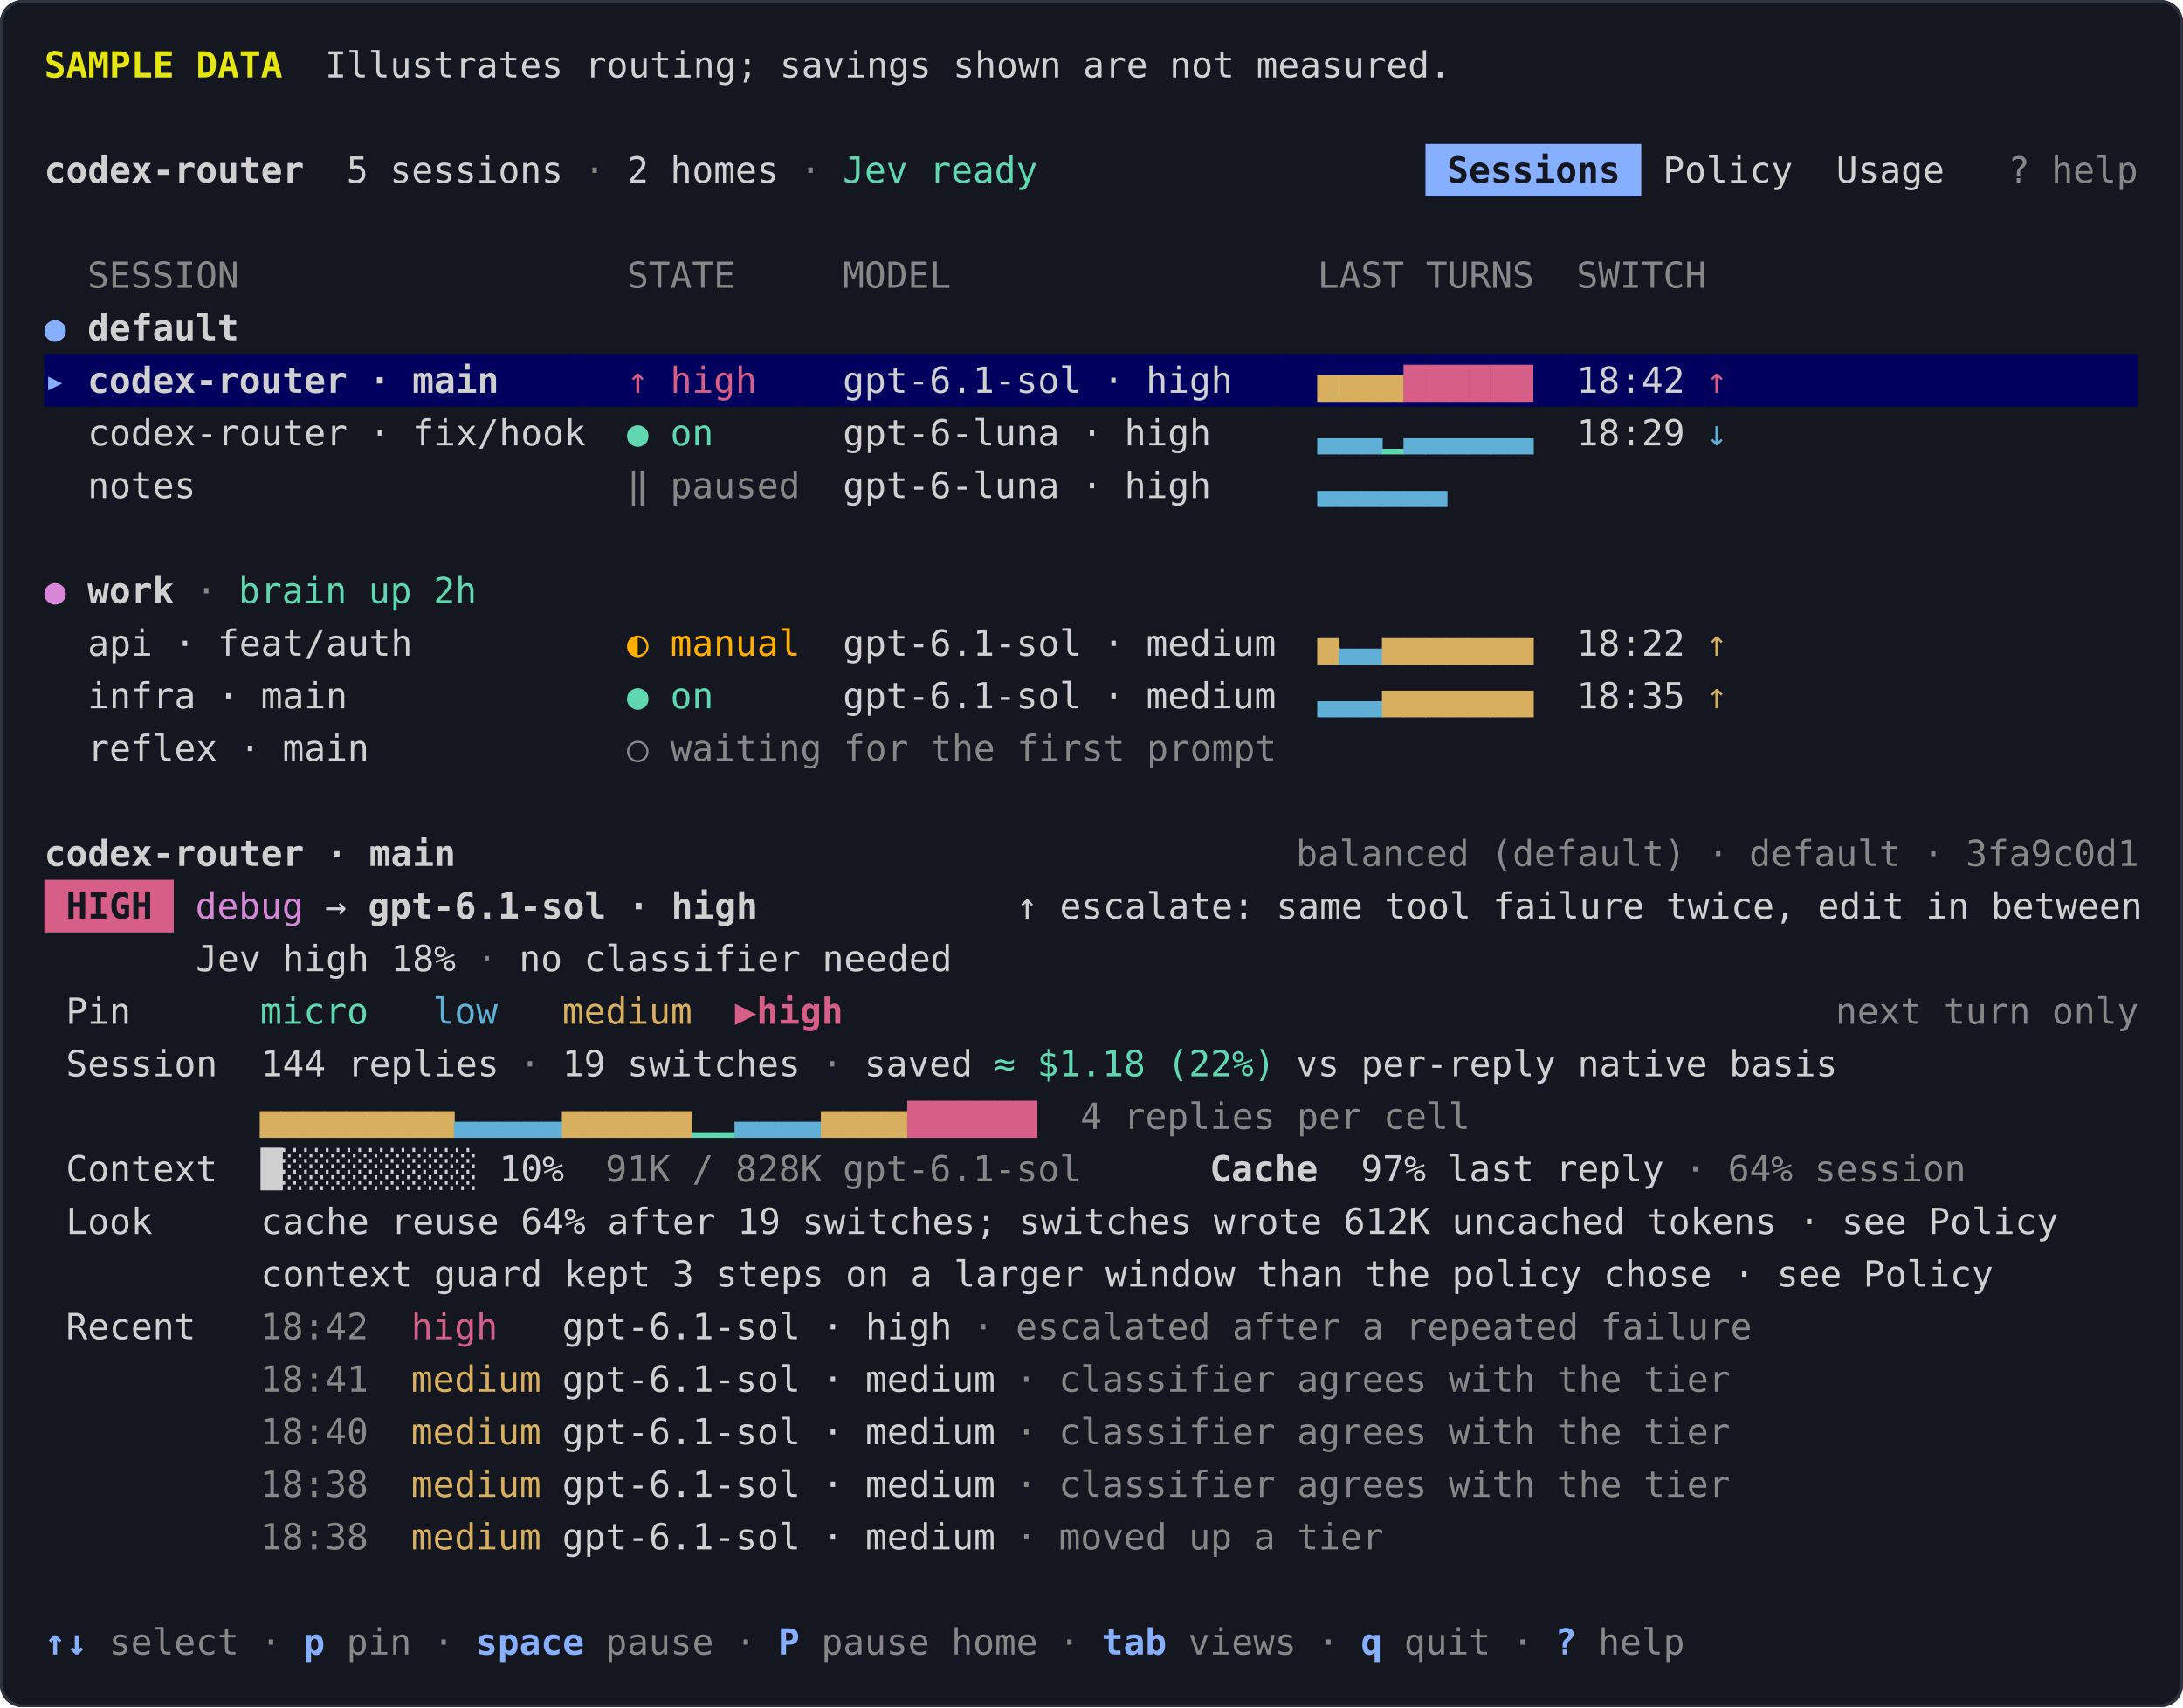
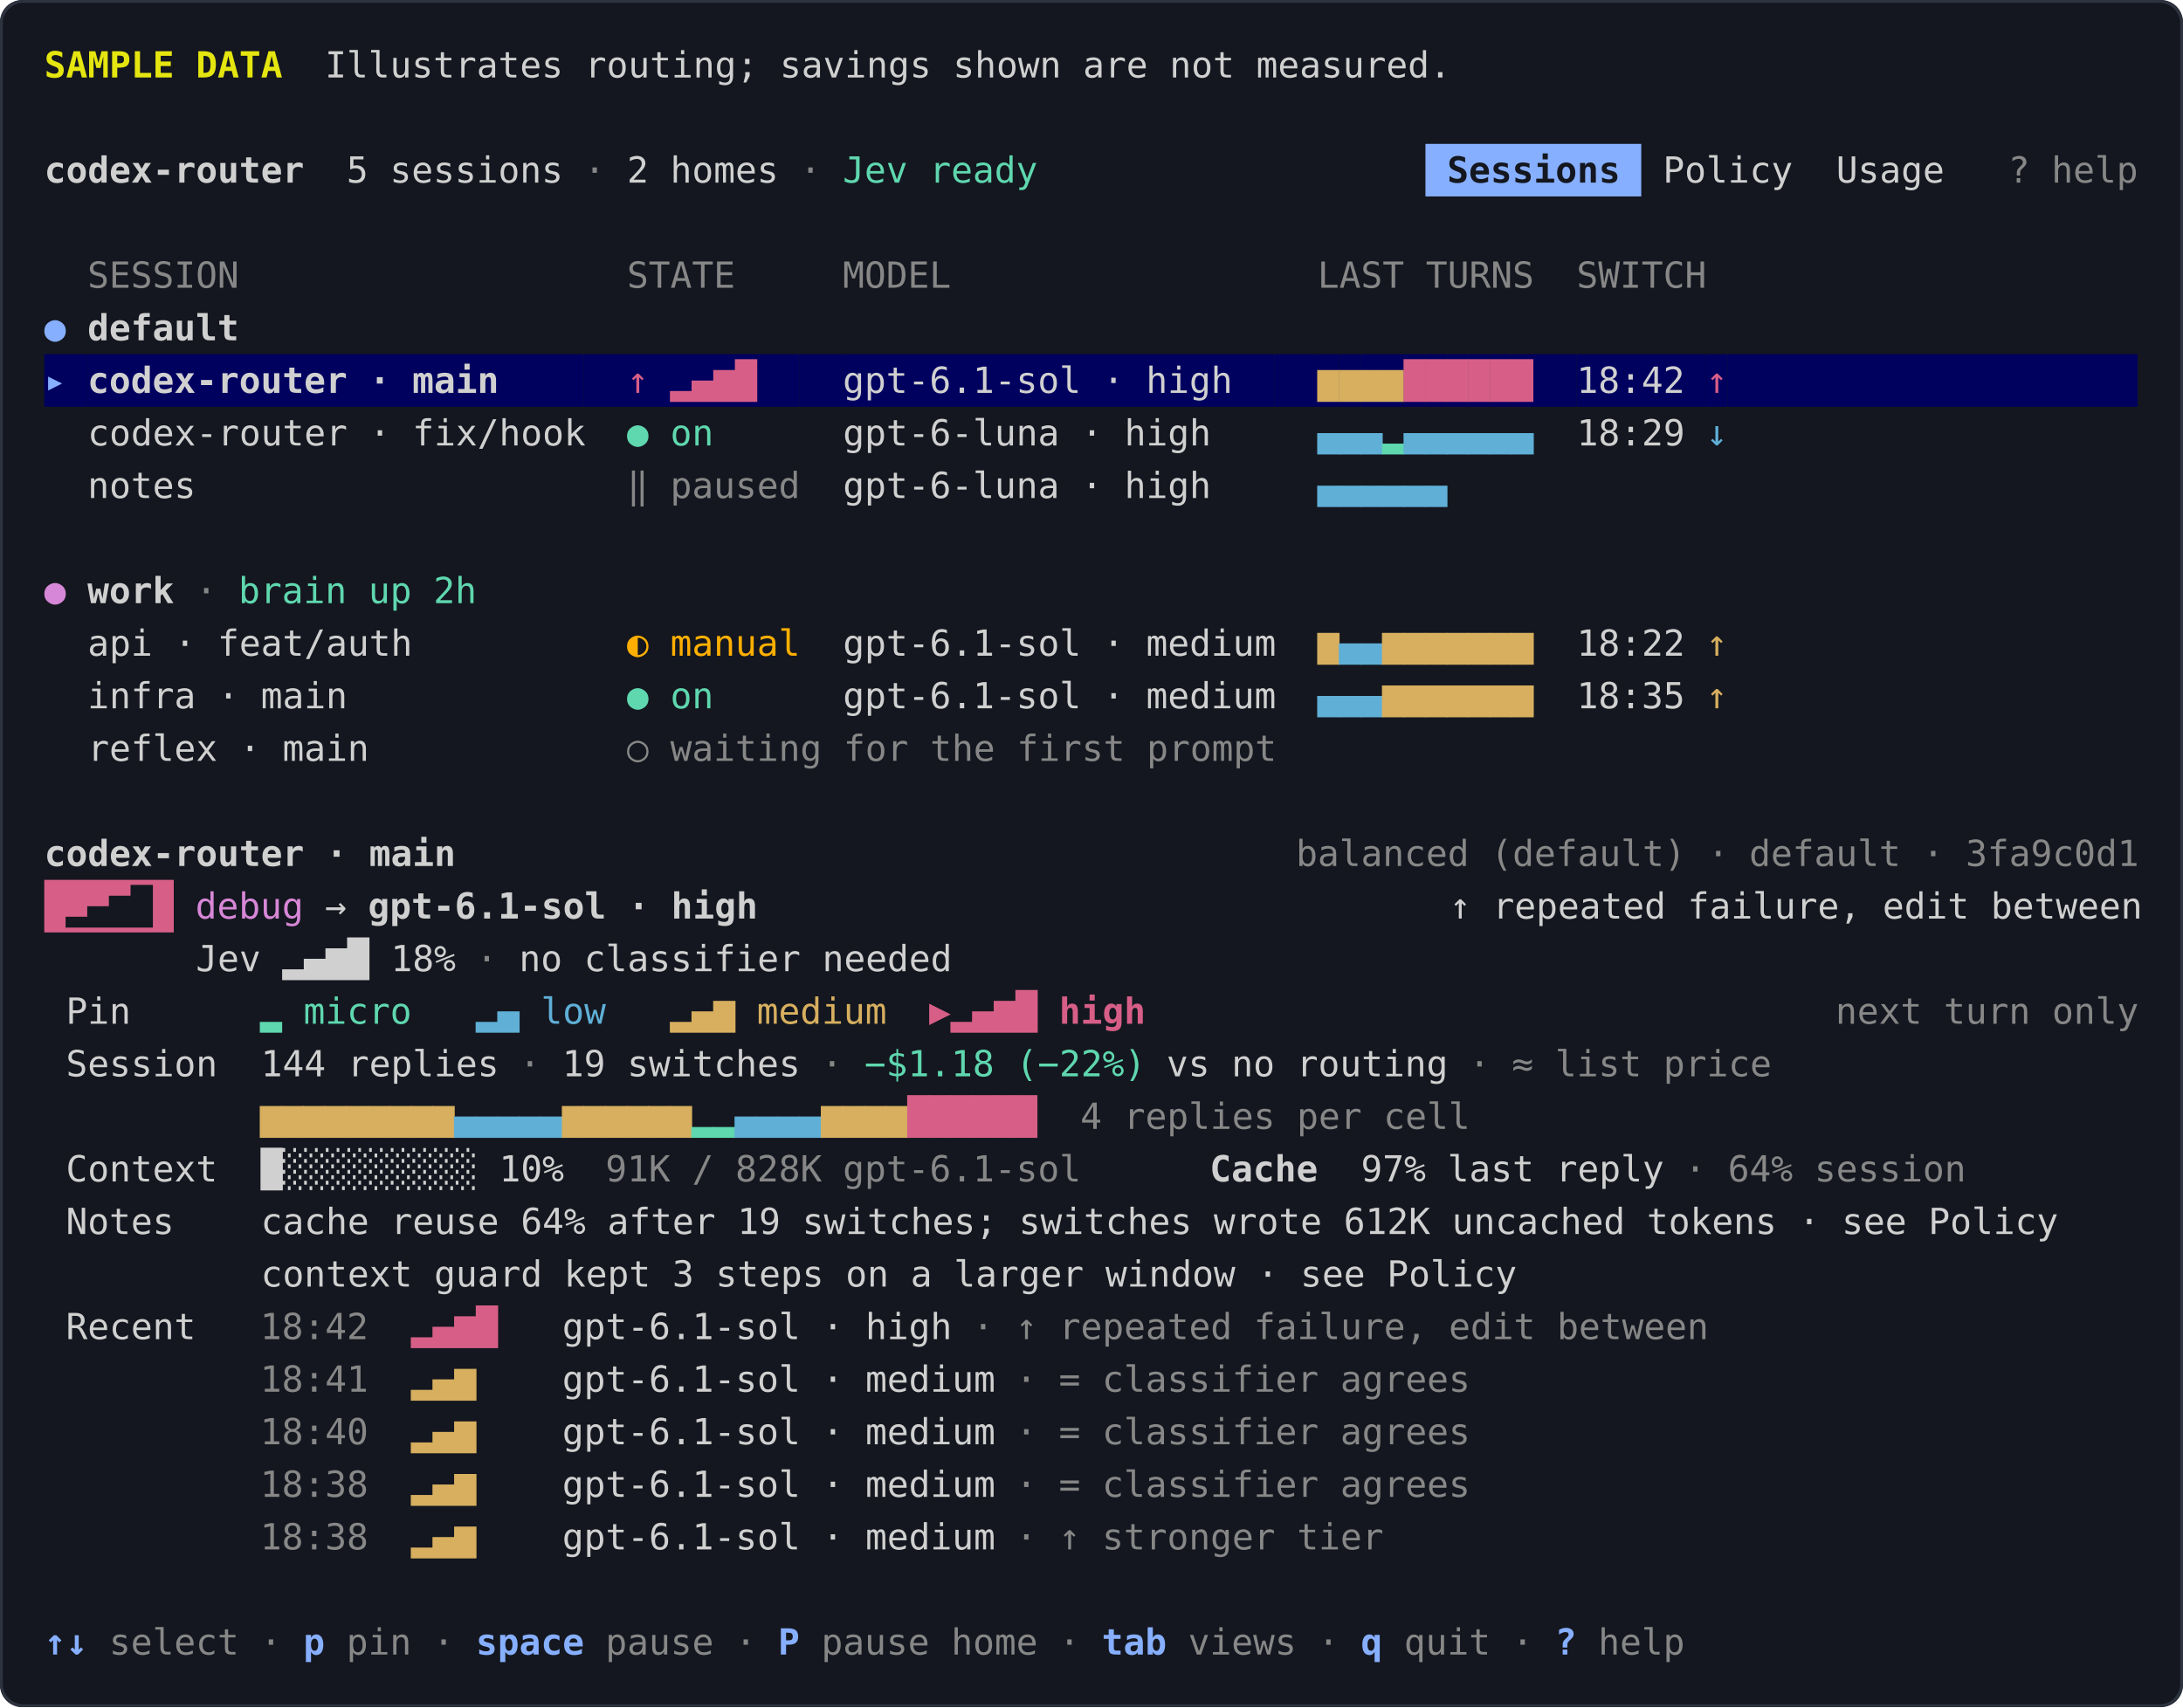
<svg xmlns="http://www.w3.org/2000/svg" viewBox="0 0 789 617" width="789" height="617" role="img" aria-labelledby="title desc">
  <style>text { font-family: ui-monospace, SFMono-Regular, Menlo, Consolas, 'DejaVu Sans Mono', monospace; font-size: 13px; }</style>
  <rect width="789" height="617" rx="8" fill="#14171f" />
  <rect x="0.5" y="0.5" width="788" height="616" rx="8" fill="none" stroke="#2e3340" />
  <text x="16.0" y="28.0" fill="#e5e510" font-weight="700" xml:space="preserve">SAMPLE DATA</text>
  <text x="101.8" y="28.0" fill="#d0d0d0" xml:space="preserve">  Illustrates routing; savings shown are not measured.</text>
  <text x="16.0" y="66.0" fill="#d0d0d0" font-weight="700" xml:space="preserve">codex-router</text>
  <text x="109.6" y="66.0" fill="#d0d0d0" xml:space="preserve">  5 sessions</text>
  <text x="203.2" y="66.0" fill="#878787" xml:space="preserve"> · </text>
  <text x="226.6" y="66.0" fill="#d0d0d0" xml:space="preserve">2 homes</text>
  <text x="281.2" y="66.0" fill="#878787" xml:space="preserve"> · </text>
  <text x="304.6" y="66.0" fill="#5fd7af" xml:space="preserve">Jev ready</text>
  <rect x="515.2" y="52.0" width="78.0" height="19" fill="#87afff" />
  <text x="515.2" y="66.0" fill="#14171f" font-weight="700" xml:space="preserve"> Sessions </text>
  <text x="593.2" y="66.0" fill="#d0d0d0" xml:space="preserve"> Policy  Usage   </text>
  <text x="725.8" y="66.0" fill="#878787" xml:space="preserve">? help</text>
  <text x="31.6" y="104.0" fill="#878787" xml:space="preserve">SESSION                </text>
  <text x="226.6" y="104.0" fill="#878787" xml:space="preserve">STATE   </text>
  <text x="304.6" y="104.0" fill="#878787" xml:space="preserve">MODEL               </text>
  <text x="476.2" y="104.0" fill="#878787" xml:space="preserve">LAST TURNS</text>
  <text x="569.8" y="104.0" fill="#878787" xml:space="preserve">SWITCH</text>
  <text x="16.0" y="123.0" fill="#87afff" xml:space="preserve">● </text>
  <text x="31.6" y="123.0" fill="#d0d0d0" font-weight="700" xml:space="preserve">default</text>
  <rect x="16.0" y="128.0" width="15.6" height="19" fill="#00005f" />
  <text x="16.0" y="142.0" fill="#87afff" font-weight="700" xml:space="preserve">▸ </text>
  <rect x="31.6" y="128.0" width="179.4" height="19" fill="#00005f" />
  <text x="31.6" y="142.0" fill="#d0d0d0" font-weight="700" xml:space="preserve">codex-router · main    </text>
  <rect x="211.0" y="128.0" width="15.6" height="19" fill="#00005f" />
  <rect x="226.6" y="128.0" width="62.4" height="19" fill="#00005f" />
-   <text x="226.6" y="142.0" fill="#d75f87" xml:space="preserve">↑ high  </text>
+   <text x="226.6" y="142.0" fill="#d75f87" xml:space="preserve">↑ ▂▄▆█  </text>
  <rect x="289.0" y="128.0" width="15.6" height="19" fill="#00005f" />
  <rect x="304.6" y="128.0" width="156.0" height="19" fill="#00005f" />
  <text x="304.6" y="142.0" fill="#d0d0d0" xml:space="preserve">gpt-6.1-sol · high  </text>
  <rect x="460.6" y="128.0" width="15.6" height="19" fill="#00005f" />
  <rect x="476.2" y="128.0" width="7.8" height="19" fill="#00005f" />
-   <text x="476.2" y="142.0" fill="#d7af5f" xml:space="preserve">▅</text>
+   <text x="476.2" y="142.0" fill="#d7af5f" xml:space="preserve">▆</text>
  <rect x="484.0" y="128.0" width="7.8" height="19" fill="#00005f" />
-   <text x="484.0" y="142.0" fill="#d7af5f" xml:space="preserve">▅</text>
+   <text x="484.0" y="142.0" fill="#d7af5f" xml:space="preserve">▆</text>
  <rect x="491.8" y="128.0" width="7.8" height="19" fill="#00005f" />
-   <text x="491.8" y="142.0" fill="#d7af5f" xml:space="preserve">▅</text>
+   <text x="491.8" y="142.0" fill="#d7af5f" xml:space="preserve">▆</text>
  <rect x="499.6" y="128.0" width="7.8" height="19" fill="#00005f" />
-   <text x="499.6" y="142.0" fill="#d7af5f" xml:space="preserve">▅</text>
+   <text x="499.6" y="142.0" fill="#d7af5f" xml:space="preserve">▆</text>
  <rect x="507.4" y="128.0" width="7.8" height="19" fill="#00005f" />
-   <text x="507.4" y="142.0" fill="#d75f87" xml:space="preserve">▇</text>
+   <text x="507.4" y="142.0" fill="#d75f87" xml:space="preserve">█</text>
  <rect x="515.2" y="128.0" width="7.8" height="19" fill="#00005f" />
-   <text x="515.2" y="142.0" fill="#d75f87" xml:space="preserve">▇</text>
+   <text x="515.2" y="142.0" fill="#d75f87" xml:space="preserve">█</text>
  <rect x="523.0" y="128.0" width="7.8" height="19" fill="#00005f" />
-   <text x="523.0" y="142.0" fill="#d75f87" xml:space="preserve">▇</text>
+   <text x="523.0" y="142.0" fill="#d75f87" xml:space="preserve">█</text>
  <rect x="530.8" y="128.0" width="7.8" height="19" fill="#00005f" />
-   <text x="530.8" y="142.0" fill="#d75f87" xml:space="preserve">▇</text>
+   <text x="530.8" y="142.0" fill="#d75f87" xml:space="preserve">█</text>
  <rect x="538.6" y="128.0" width="7.8" height="19" fill="#00005f" />
-   <text x="538.6" y="142.0" fill="#d75f87" xml:space="preserve">▇</text>
+   <text x="538.6" y="142.0" fill="#d75f87" xml:space="preserve">█</text>
  <rect x="546.4" y="128.0" width="7.8" height="19" fill="#00005f" />
-   <text x="546.4" y="142.0" fill="#d75f87" xml:space="preserve">▇</text>
+   <text x="546.4" y="142.0" fill="#d75f87" xml:space="preserve">█</text>
  <rect x="554.2" y="128.0" width="15.6" height="19" fill="#00005f" />
  <rect x="569.8" y="128.0" width="46.8" height="19" fill="#00005f" />
  <text x="569.8" y="142.0" fill="#d0d0d0" xml:space="preserve">18:42 </text>
  <rect x="616.6" y="128.0" width="7.8" height="19" fill="#00005f" />
  <text x="616.6" y="142.0" fill="#d75f87" xml:space="preserve">↑</text>
  <rect x="624.4" y="128.0" width="148.2" height="19" fill="#00005f" />
  <text x="16.0" y="161.0" fill="#d0d0d0" xml:space="preserve">  codex-router · fix/hook  </text>
  <text x="226.6" y="161.0" fill="#5fd7af" xml:space="preserve">● on    </text>
  <text x="289.0" y="161.0" fill="#d0d0d0" xml:space="preserve">  gpt-6-luna · high     </text>
-   <text x="476.2" y="161.0" fill="#5fafd7" xml:space="preserve">▃</text>
-   <text x="484.0" y="161.0" fill="#5fafd7" xml:space="preserve">▃</text>
-   <text x="491.8" y="161.0" fill="#5fafd7" xml:space="preserve">▃</text>
-   <text x="499.6" y="161.0" fill="#5fd7af" xml:space="preserve">▁</text>
-   <text x="507.4" y="161.0" fill="#5fafd7" xml:space="preserve">▃</text>
-   <text x="515.2" y="161.0" fill="#5fafd7" xml:space="preserve">▃</text>
-   <text x="523.0" y="161.0" fill="#5fafd7" xml:space="preserve">▃</text>
-   <text x="530.8" y="161.0" fill="#5fafd7" xml:space="preserve">▃</text>
-   <text x="538.6" y="161.0" fill="#5fafd7" xml:space="preserve">▃</text>
-   <text x="546.4" y="161.0" fill="#5fafd7" xml:space="preserve">▃</text>
+   <text x="476.2" y="161.0" fill="#5fafd7" xml:space="preserve">▄</text>
+   <text x="484.0" y="161.0" fill="#5fafd7" xml:space="preserve">▄</text>
+   <text x="491.8" y="161.0" fill="#5fafd7" xml:space="preserve">▄</text>
+   <text x="499.6" y="161.0" fill="#5fd7af" xml:space="preserve">▂</text>
+   <text x="507.4" y="161.0" fill="#5fafd7" xml:space="preserve">▄</text>
+   <text x="515.2" y="161.0" fill="#5fafd7" xml:space="preserve">▄</text>
+   <text x="523.0" y="161.0" fill="#5fafd7" xml:space="preserve">▄</text>
+   <text x="530.8" y="161.0" fill="#5fafd7" xml:space="preserve">▄</text>
+   <text x="538.6" y="161.0" fill="#5fafd7" xml:space="preserve">▄</text>
+   <text x="546.4" y="161.0" fill="#5fafd7" xml:space="preserve">▄</text>
  <text x="554.2" y="161.0" fill="#d0d0d0" xml:space="preserve">  18:29 </text>
  <text x="616.6" y="161.0" fill="#5fafd7" xml:space="preserve">↓</text>
  <text x="16.0" y="180.0" fill="#d0d0d0" xml:space="preserve">  notes                    </text>
  <text x="226.6" y="180.0" fill="#878787" xml:space="preserve">‖ paused</text>
  <text x="289.0" y="180.0" fill="#d0d0d0" xml:space="preserve">  gpt-6-luna · high     </text>
-   <text x="476.2" y="180.0" fill="#5fafd7" xml:space="preserve">▃</text>
-   <text x="484.0" y="180.0" fill="#5fafd7" xml:space="preserve">▃</text>
-   <text x="491.8" y="180.0" fill="#5fafd7" xml:space="preserve">▃</text>
-   <text x="499.6" y="180.0" fill="#5fafd7" xml:space="preserve">▃</text>
-   <text x="507.4" y="180.0" fill="#5fafd7" xml:space="preserve">▃</text>
-   <text x="515.2" y="180.0" fill="#5fafd7" xml:space="preserve">▃</text>
+   <text x="476.2" y="180.0" fill="#5fafd7" xml:space="preserve">▄</text>
+   <text x="484.0" y="180.0" fill="#5fafd7" xml:space="preserve">▄</text>
+   <text x="491.8" y="180.0" fill="#5fafd7" xml:space="preserve">▄</text>
+   <text x="499.6" y="180.0" fill="#5fafd7" xml:space="preserve">▄</text>
+   <text x="507.4" y="180.0" fill="#5fafd7" xml:space="preserve">▄</text>
+   <text x="515.2" y="180.0" fill="#5fafd7" xml:space="preserve">▄</text>
  <text x="16.0" y="218.0" fill="#d787d7" xml:space="preserve">● </text>
  <text x="31.6" y="218.0" fill="#d0d0d0" font-weight="700" xml:space="preserve">work</text>
  <text x="62.8" y="218.0" fill="#878787" xml:space="preserve"> · </text>
  <text x="86.2" y="218.0" fill="#5fd7af" xml:space="preserve">brain up 2h</text>
  <text x="16.0" y="237.0" fill="#d0d0d0" xml:space="preserve">  api · feat/auth          </text>
  <text x="226.6" y="237.0" fill="#ffaf00" xml:space="preserve">◐ manual</text>
  <text x="289.0" y="237.0" fill="#d0d0d0" xml:space="preserve">  gpt-6.1-sol · medium  </text>
-   <text x="476.2" y="237.0" fill="#d7af5f" xml:space="preserve">▅</text>
-   <text x="484.0" y="237.0" fill="#5fafd7" xml:space="preserve">▃</text>
-   <text x="491.8" y="237.0" fill="#5fafd7" xml:space="preserve">▃</text>
-   <text x="499.6" y="237.0" fill="#d7af5f" xml:space="preserve">▅</text>
-   <text x="507.4" y="237.0" fill="#d7af5f" xml:space="preserve">▅</text>
-   <text x="515.2" y="237.0" fill="#d7af5f" xml:space="preserve">▅</text>
-   <text x="523.0" y="237.0" fill="#d7af5f" xml:space="preserve">▅</text>
-   <text x="530.8" y="237.0" fill="#d7af5f" xml:space="preserve">▅</text>
-   <text x="538.6" y="237.0" fill="#d7af5f" xml:space="preserve">▅</text>
-   <text x="546.4" y="237.0" fill="#d7af5f" xml:space="preserve">▅</text>
+   <text x="476.2" y="237.0" fill="#d7af5f" xml:space="preserve">▆</text>
+   <text x="484.0" y="237.0" fill="#5fafd7" xml:space="preserve">▄</text>
+   <text x="491.8" y="237.0" fill="#5fafd7" xml:space="preserve">▄</text>
+   <text x="499.6" y="237.0" fill="#d7af5f" xml:space="preserve">▆</text>
+   <text x="507.4" y="237.0" fill="#d7af5f" xml:space="preserve">▆</text>
+   <text x="515.2" y="237.0" fill="#d7af5f" xml:space="preserve">▆</text>
+   <text x="523.0" y="237.0" fill="#d7af5f" xml:space="preserve">▆</text>
+   <text x="530.8" y="237.0" fill="#d7af5f" xml:space="preserve">▆</text>
+   <text x="538.6" y="237.0" fill="#d7af5f" xml:space="preserve">▆</text>
+   <text x="546.4" y="237.0" fill="#d7af5f" xml:space="preserve">▆</text>
  <text x="554.2" y="237.0" fill="#d0d0d0" xml:space="preserve">  18:22 </text>
  <text x="616.6" y="237.0" fill="#d7af5f" xml:space="preserve">↑</text>
  <text x="16.0" y="256.0" fill="#d0d0d0" xml:space="preserve">  infra · main             </text>
  <text x="226.6" y="256.0" fill="#5fd7af" xml:space="preserve">● on    </text>
  <text x="289.0" y="256.0" fill="#d0d0d0" xml:space="preserve">  gpt-6.1-sol · medium  </text>
-   <text x="476.2" y="256.0" fill="#5fafd7" xml:space="preserve">▃</text>
-   <text x="484.0" y="256.0" fill="#5fafd7" xml:space="preserve">▃</text>
-   <text x="491.8" y="256.0" fill="#5fafd7" xml:space="preserve">▃</text>
-   <text x="499.6" y="256.0" fill="#d7af5f" xml:space="preserve">▅</text>
-   <text x="507.4" y="256.0" fill="#d7af5f" xml:space="preserve">▅</text>
-   <text x="515.2" y="256.0" fill="#d7af5f" xml:space="preserve">▅</text>
-   <text x="523.0" y="256.0" fill="#d7af5f" xml:space="preserve">▅</text>
-   <text x="530.8" y="256.0" fill="#d7af5f" xml:space="preserve">▅</text>
-   <text x="538.6" y="256.0" fill="#d7af5f" xml:space="preserve">▅</text>
-   <text x="546.4" y="256.0" fill="#d7af5f" xml:space="preserve">▅</text>
+   <text x="476.2" y="256.0" fill="#5fafd7" xml:space="preserve">▄</text>
+   <text x="484.0" y="256.0" fill="#5fafd7" xml:space="preserve">▄</text>
+   <text x="491.8" y="256.0" fill="#5fafd7" xml:space="preserve">▄</text>
+   <text x="499.6" y="256.0" fill="#d7af5f" xml:space="preserve">▆</text>
+   <text x="507.4" y="256.0" fill="#d7af5f" xml:space="preserve">▆</text>
+   <text x="515.2" y="256.0" fill="#d7af5f" xml:space="preserve">▆</text>
+   <text x="523.0" y="256.0" fill="#d7af5f" xml:space="preserve">▆</text>
+   <text x="530.8" y="256.0" fill="#d7af5f" xml:space="preserve">▆</text>
+   <text x="538.6" y="256.0" fill="#d7af5f" xml:space="preserve">▆</text>
+   <text x="546.4" y="256.0" fill="#d7af5f" xml:space="preserve">▆</text>
  <text x="554.2" y="256.0" fill="#d0d0d0" xml:space="preserve">  18:35 </text>
  <text x="616.6" y="256.0" fill="#d7af5f" xml:space="preserve">↑</text>
  <text x="16.0" y="275.0" fill="#d0d0d0" xml:space="preserve">  reflex · main            </text>
  <text x="226.6" y="275.0" fill="#878787" xml:space="preserve">○ waiting for the first prompt</text>
  <text x="16.0" y="313.0" fill="#d0d0d0" font-weight="700" xml:space="preserve">codex-router · main</text>
  <text x="468.4" y="313.0" fill="#878787" xml:space="preserve">balanced (default) · </text>
  <text x="632.2" y="313.0" fill="#878787" xml:space="preserve">default · 3fa9c0d1</text>
  <rect x="16.0" y="318.0" width="46.8" height="19" fill="#d75f87" />
-   <text x="16.0" y="332.0" fill="#14171f" font-weight="700" xml:space="preserve"> HIGH </text>
+   <text x="16.0" y="332.0" fill="#14171f" font-weight="700" xml:space="preserve"> ▂▄▆█ </text>
  <text x="70.6" y="332.0" fill="#d787d7" xml:space="preserve">debug</text>
  <text x="109.6" y="332.0" fill="#d0d0d0" xml:space="preserve"> → </text>
  <text x="133.0" y="332.0" fill="#d0d0d0" font-weight="700" xml:space="preserve">gpt-6.1-sol · high</text>
-   <text x="273.4" y="332.0" fill="#d0d0d0" xml:space="preserve">            ↑ escalate: same tool failure twice, edit in between</text>
-   <text x="16.0" y="351.0" fill="#d0d0d0" xml:space="preserve">       Jev high 18%</text>
+   <text x="273.4" y="332.0" fill="#d0d0d0" xml:space="preserve">                                ↑ repeated failure, edit between</text>
+   <text x="16.0" y="351.0" fill="#d0d0d0" xml:space="preserve">       Jev ▂▄▆█ 18%</text>
  <text x="164.2" y="351.0" fill="#878787" xml:space="preserve"> · </text>
  <text x="187.6" y="351.0" fill="#d0d0d0" xml:space="preserve">no classifier needed</text>
  <text x="16.0" y="370.0" fill="#d0d0d0" xml:space="preserve"> Pin     </text>
-   <text x="86.2" y="370.0" fill="#5fd7af" xml:space="preserve"> micro  </text>
-   <text x="148.6" y="370.0" fill="#5fafd7" xml:space="preserve"> low  </text>
-   <text x="195.4" y="370.0" fill="#d7af5f" xml:space="preserve"> medium  </text>
-   <text x="265.6" y="370.0" fill="#d75f87" font-weight="700" xml:space="preserve">▶high  </text>
+   <text x="86.2" y="370.0" fill="#5fd7af" xml:space="preserve"> ▂ micro  </text>
+   <text x="164.2" y="370.0" fill="#5fafd7" xml:space="preserve"> ▂▄ low  </text>
+   <text x="234.4" y="370.0" fill="#d7af5f" xml:space="preserve"> ▂▄▆ medium  </text>
+   <text x="335.8" y="370.0" fill="#d75f87" font-weight="700" xml:space="preserve">▶▂▄▆█ high  </text>
  <text x="663.4" y="370.0" fill="#878787" xml:space="preserve">next turn only</text>
  <text x="16.0" y="389.0" fill="#d0d0d0" xml:space="preserve"> Session  144 replies</text>
  <text x="179.8" y="389.0" fill="#878787" xml:space="preserve"> · </text>
  <text x="203.2" y="389.0" fill="#d0d0d0" xml:space="preserve">19 switches</text>
  <text x="289.0" y="389.0" fill="#878787" xml:space="preserve"> · </text>
-   <text x="312.4" y="389.0" fill="#d0d0d0" xml:space="preserve">saved </text>
-   <text x="359.2" y="389.0" fill="#5fd7af" xml:space="preserve">≈ $1.18 (22%)</text>
-   <text x="460.6" y="389.0" fill="#d0d0d0" xml:space="preserve"> vs per-reply native basis</text>
-   <text x="94.0" y="408.0" fill="#d7af5f" xml:space="preserve">▅</text>
-   <text x="101.8" y="408.0" fill="#d7af5f" xml:space="preserve">▅</text>
-   <text x="109.6" y="408.0" fill="#d7af5f" xml:space="preserve">▅</text>
-   <text x="117.4" y="408.0" fill="#d7af5f" xml:space="preserve">▅</text>
-   <text x="125.2" y="408.0" fill="#d7af5f" xml:space="preserve">▅</text>
-   <text x="133.0" y="408.0" fill="#d7af5f" xml:space="preserve">▅</text>
-   <text x="140.8" y="408.0" fill="#d7af5f" xml:space="preserve">▅</text>
-   <text x="148.6" y="408.0" fill="#d7af5f" xml:space="preserve">▅</text>
-   <text x="156.4" y="408.0" fill="#d7af5f" xml:space="preserve">▅</text>
-   <text x="164.2" y="408.0" fill="#5fafd7" xml:space="preserve">▃</text>
-   <text x="172.0" y="408.0" fill="#5fafd7" xml:space="preserve">▃</text>
-   <text x="179.8" y="408.0" fill="#5fafd7" xml:space="preserve">▃</text>
-   <text x="187.6" y="408.0" fill="#5fafd7" xml:space="preserve">▃</text>
-   <text x="195.4" y="408.0" fill="#5fafd7" xml:space="preserve">▃</text>
-   <text x="203.2" y="408.0" fill="#d7af5f" xml:space="preserve">▅</text>
-   <text x="211.0" y="408.0" fill="#d7af5f" xml:space="preserve">▅</text>
-   <text x="218.8" y="408.0" fill="#d7af5f" xml:space="preserve">▅</text>
-   <text x="226.6" y="408.0" fill="#d7af5f" xml:space="preserve">▅</text>
-   <text x="234.4" y="408.0" fill="#d7af5f" xml:space="preserve">▅</text>
-   <text x="242.2" y="408.0" fill="#d7af5f" xml:space="preserve">▅</text>
-   <text x="250.0" y="408.0" fill="#5fd7af" xml:space="preserve">▁</text>
-   <text x="257.8" y="408.0" fill="#5fd7af" xml:space="preserve">▁</text>
-   <text x="265.6" y="408.0" fill="#5fafd7" xml:space="preserve">▃</text>
-   <text x="273.4" y="408.0" fill="#5fafd7" xml:space="preserve">▃</text>
-   <text x="281.2" y="408.0" fill="#5fafd7" xml:space="preserve">▃</text>
-   <text x="289.0" y="408.0" fill="#5fafd7" xml:space="preserve">▃</text>
-   <text x="296.8" y="408.0" fill="#d7af5f" xml:space="preserve">▅</text>
-   <text x="304.6" y="408.0" fill="#d7af5f" xml:space="preserve">▅</text>
-   <text x="312.4" y="408.0" fill="#d7af5f" xml:space="preserve">▅</text>
-   <text x="320.2" y="408.0" fill="#d7af5f" xml:space="preserve">▅</text>
-   <text x="328.0" y="408.0" fill="#d75f87" xml:space="preserve">▇</text>
-   <text x="335.8" y="408.0" fill="#d75f87" xml:space="preserve">▇</text>
-   <text x="343.6" y="408.0" fill="#d75f87" xml:space="preserve">▇</text>
-   <text x="351.4" y="408.0" fill="#d75f87" xml:space="preserve">▇</text>
-   <text x="359.2" y="408.0" fill="#d75f87" xml:space="preserve">▇</text>
-   <text x="367.0" y="408.0" fill="#d75f87" xml:space="preserve">▇</text>
+   <text x="312.4" y="389.0" fill="#5fd7af" xml:space="preserve">−$1.18 (−22%)</text>
+   <text x="413.8" y="389.0" fill="#d0d0d0" xml:space="preserve"> vs no routing</text>
+   <text x="523.0" y="389.0" fill="#878787" xml:space="preserve"> · </text>
+   <text x="546.4" y="389.0" fill="#878787" xml:space="preserve">≈ list price</text>
+   <text x="94.0" y="408.0" fill="#d7af5f" xml:space="preserve">▆</text>
+   <text x="101.8" y="408.0" fill="#d7af5f" xml:space="preserve">▆</text>
+   <text x="109.6" y="408.0" fill="#d7af5f" xml:space="preserve">▆</text>
+   <text x="117.4" y="408.0" fill="#d7af5f" xml:space="preserve">▆</text>
+   <text x="125.2" y="408.0" fill="#d7af5f" xml:space="preserve">▆</text>
+   <text x="133.0" y="408.0" fill="#d7af5f" xml:space="preserve">▆</text>
+   <text x="140.8" y="408.0" fill="#d7af5f" xml:space="preserve">▆</text>
+   <text x="148.6" y="408.0" fill="#d7af5f" xml:space="preserve">▆</text>
+   <text x="156.4" y="408.0" fill="#d7af5f" xml:space="preserve">▆</text>
+   <text x="164.2" y="408.0" fill="#5fafd7" xml:space="preserve">▄</text>
+   <text x="172.0" y="408.0" fill="#5fafd7" xml:space="preserve">▄</text>
+   <text x="179.8" y="408.0" fill="#5fafd7" xml:space="preserve">▄</text>
+   <text x="187.6" y="408.0" fill="#5fafd7" xml:space="preserve">▄</text>
+   <text x="195.4" y="408.0" fill="#5fafd7" xml:space="preserve">▄</text>
+   <text x="203.2" y="408.0" fill="#d7af5f" xml:space="preserve">▆</text>
+   <text x="211.0" y="408.0" fill="#d7af5f" xml:space="preserve">▆</text>
+   <text x="218.8" y="408.0" fill="#d7af5f" xml:space="preserve">▆</text>
+   <text x="226.6" y="408.0" fill="#d7af5f" xml:space="preserve">▆</text>
+   <text x="234.4" y="408.0" fill="#d7af5f" xml:space="preserve">▆</text>
+   <text x="242.2" y="408.0" fill="#d7af5f" xml:space="preserve">▆</text>
+   <text x="250.0" y="408.0" fill="#5fd7af" xml:space="preserve">▂</text>
+   <text x="257.8" y="408.0" fill="#5fd7af" xml:space="preserve">▂</text>
+   <text x="265.6" y="408.0" fill="#5fafd7" xml:space="preserve">▄</text>
+   <text x="273.4" y="408.0" fill="#5fafd7" xml:space="preserve">▄</text>
+   <text x="281.2" y="408.0" fill="#5fafd7" xml:space="preserve">▄</text>
+   <text x="289.0" y="408.0" fill="#5fafd7" xml:space="preserve">▄</text>
+   <text x="296.8" y="408.0" fill="#d7af5f" xml:space="preserve">▆</text>
+   <text x="304.6" y="408.0" fill="#d7af5f" xml:space="preserve">▆</text>
+   <text x="312.4" y="408.0" fill="#d7af5f" xml:space="preserve">▆</text>
+   <text x="320.2" y="408.0" fill="#d7af5f" xml:space="preserve">▆</text>
+   <text x="328.0" y="408.0" fill="#d75f87" xml:space="preserve">█</text>
+   <text x="335.8" y="408.0" fill="#d75f87" xml:space="preserve">█</text>
+   <text x="343.6" y="408.0" fill="#d75f87" xml:space="preserve">█</text>
+   <text x="351.4" y="408.0" fill="#d75f87" xml:space="preserve">█</text>
+   <text x="359.2" y="408.0" fill="#d75f87" xml:space="preserve">█</text>
+   <text x="367.0" y="408.0" fill="#d75f87" xml:space="preserve">█</text>
  <text x="374.8" y="408.0" fill="#878787" xml:space="preserve">  4 replies per cell</text>
  <text x="16.0" y="427.0" fill="#d0d0d0" xml:space="preserve"> Context  █░░░░░░░░░ 10%  </text>
  <text x="218.8" y="427.0" fill="#878787" xml:space="preserve">91K / 828K</text>
  <text x="296.8" y="427.0" fill="#878787" xml:space="preserve"> gpt-6.1-sol</text>
  <text x="437.2" y="427.0" fill="#d0d0d0" font-weight="700" xml:space="preserve">Cache</text>
  <text x="476.2" y="427.0" fill="#d0d0d0" xml:space="preserve">  97% last reply</text>
  <text x="601.0" y="427.0" fill="#878787" xml:space="preserve"> · 64% session</text>
-   <text x="16.0" y="446.0" fill="#d0d0d0" xml:space="preserve"> Look     cache reuse 64% after 19 switches; switches wrote 612K uncached tokens · see Policy</text>
-   <text x="16.0" y="465.0" fill="#d0d0d0" xml:space="preserve">          context guard kept 3 steps on a larger window than the policy chose · see Policy</text>
+   <text x="16.0" y="446.0" fill="#d0d0d0" xml:space="preserve"> Notes    cache reuse 64% after 19 switches; switches wrote 612K uncached tokens · see Policy</text>
+   <text x="16.0" y="465.0" fill="#d0d0d0" xml:space="preserve">          context guard kept 3 steps on a larger window · see Policy</text>
  <text x="16.0" y="484.0" fill="#d0d0d0" xml:space="preserve"> Recent   </text>
  <text x="94.0" y="484.0" fill="#878787" xml:space="preserve">18:42  </text>
-   <text x="148.6" y="484.0" fill="#d75f87" xml:space="preserve">high   </text>
+   <text x="148.6" y="484.0" fill="#d75f87" xml:space="preserve">▂▄▆█   </text>
  <text x="203.2" y="484.0" fill="#d0d0d0" xml:space="preserve">gpt-6.1-sol · high</text>
-   <text x="343.6" y="484.0" fill="#878787" xml:space="preserve"> · escalated after a repeated failure</text>
+   <text x="343.6" y="484.0" fill="#878787" xml:space="preserve"> · ↑ repeated failure, edit between</text>
  <text x="94.0" y="503.0" fill="#878787" xml:space="preserve">18:41  </text>
-   <text x="148.6" y="503.0" fill="#d7af5f" xml:space="preserve">medium </text>
+   <text x="148.6" y="503.0" fill="#d7af5f" xml:space="preserve">▂▄▆    </text>
  <text x="203.2" y="503.0" fill="#d0d0d0" xml:space="preserve">gpt-6.1-sol · medium</text>
-   <text x="359.2" y="503.0" fill="#878787" xml:space="preserve"> · classifier agrees with the tier</text>
+   <text x="359.2" y="503.0" fill="#878787" xml:space="preserve"> · = classifier agrees</text>
  <text x="94.0" y="522.0" fill="#878787" xml:space="preserve">18:40  </text>
-   <text x="148.6" y="522.0" fill="#d7af5f" xml:space="preserve">medium </text>
+   <text x="148.6" y="522.0" fill="#d7af5f" xml:space="preserve">▂▄▆    </text>
  <text x="203.2" y="522.0" fill="#d0d0d0" xml:space="preserve">gpt-6.1-sol · medium</text>
-   <text x="359.2" y="522.0" fill="#878787" xml:space="preserve"> · classifier agrees with the tier</text>
+   <text x="359.2" y="522.0" fill="#878787" xml:space="preserve"> · = classifier agrees</text>
  <text x="94.0" y="541.0" fill="#878787" xml:space="preserve">18:38  </text>
-   <text x="148.6" y="541.0" fill="#d7af5f" xml:space="preserve">medium </text>
+   <text x="148.6" y="541.0" fill="#d7af5f" xml:space="preserve">▂▄▆    </text>
  <text x="203.2" y="541.0" fill="#d0d0d0" xml:space="preserve">gpt-6.1-sol · medium</text>
-   <text x="359.2" y="541.0" fill="#878787" xml:space="preserve"> · classifier agrees with the tier</text>
+   <text x="359.2" y="541.0" fill="#878787" xml:space="preserve"> · = classifier agrees</text>
  <text x="94.0" y="560.0" fill="#878787" xml:space="preserve">18:38  </text>
-   <text x="148.6" y="560.0" fill="#d7af5f" xml:space="preserve">medium </text>
+   <text x="148.6" y="560.0" fill="#d7af5f" xml:space="preserve">▂▄▆    </text>
  <text x="203.2" y="560.0" fill="#d0d0d0" xml:space="preserve">gpt-6.1-sol · medium</text>
-   <text x="359.2" y="560.0" fill="#878787" xml:space="preserve"> · moved up a tier</text>
+   <text x="359.2" y="560.0" fill="#878787" xml:space="preserve"> · ↑ stronger tier</text>
  <text x="16.0" y="598.0" fill="#87afff" font-weight="700" xml:space="preserve">↑↓</text>
  <text x="31.6" y="598.0" fill="#878787" xml:space="preserve"> select</text>
  <text x="86.2" y="598.0" fill="#878787" xml:space="preserve"> · </text>
  <text x="109.6" y="598.0" fill="#87afff" font-weight="700" xml:space="preserve">p</text>
  <text x="117.4" y="598.0" fill="#878787" xml:space="preserve"> pin</text>
  <text x="148.6" y="598.0" fill="#878787" xml:space="preserve"> · </text>
  <text x="172.0" y="598.0" fill="#87afff" font-weight="700" xml:space="preserve">space</text>
  <text x="211.0" y="598.0" fill="#878787" xml:space="preserve"> pause</text>
  <text x="257.8" y="598.0" fill="#878787" xml:space="preserve"> · </text>
  <text x="281.2" y="598.0" fill="#87afff" font-weight="700" xml:space="preserve">P</text>
  <text x="289.0" y="598.0" fill="#878787" xml:space="preserve"> pause home</text>
  <text x="374.8" y="598.0" fill="#878787" xml:space="preserve"> · </text>
  <text x="398.2" y="598.0" fill="#87afff" font-weight="700" xml:space="preserve">tab</text>
  <text x="421.6" y="598.0" fill="#878787" xml:space="preserve"> views</text>
  <text x="468.4" y="598.0" fill="#878787" xml:space="preserve"> · </text>
  <text x="491.8" y="598.0" fill="#87afff" font-weight="700" xml:space="preserve">q</text>
  <text x="499.6" y="598.0" fill="#878787" xml:space="preserve"> quit</text>
  <text x="538.6" y="598.0" fill="#878787" xml:space="preserve"> · </text>
  <text x="562.0" y="598.0" fill="#87afff" font-weight="700" xml:space="preserve">?</text>
  <text x="569.8" y="598.0" fill="#878787" xml:space="preserve"> help</text>
</svg>
